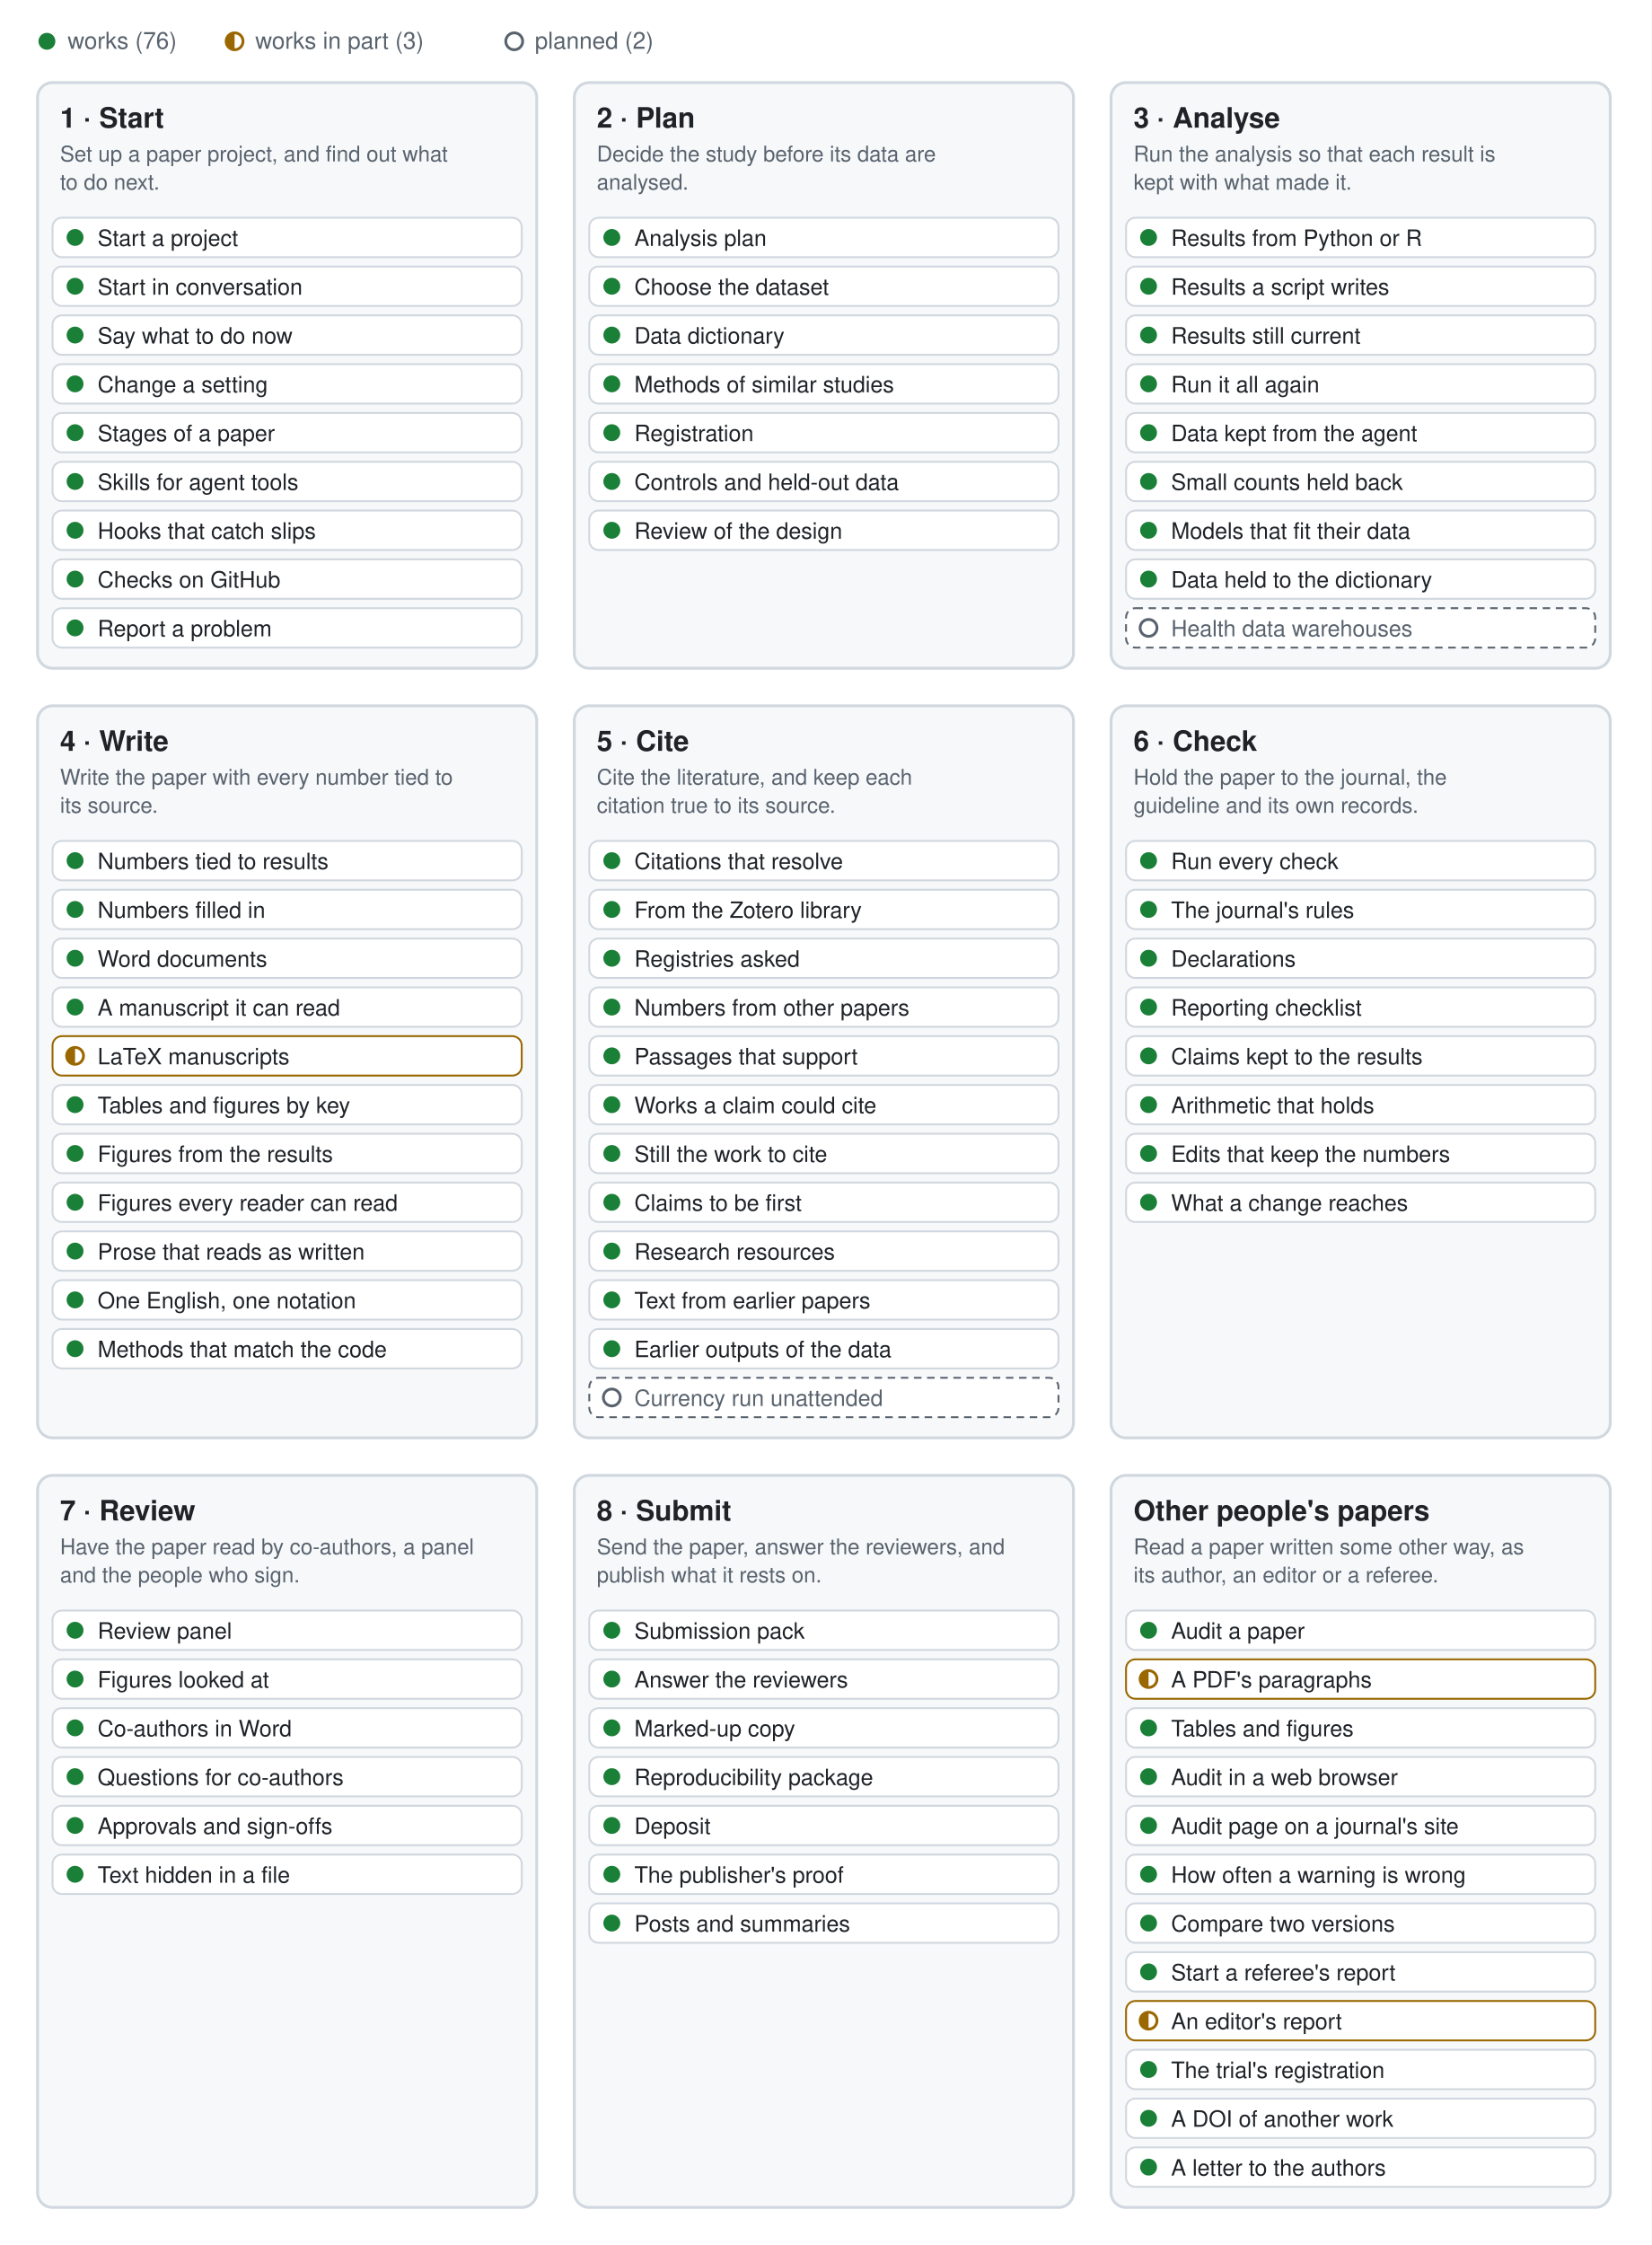
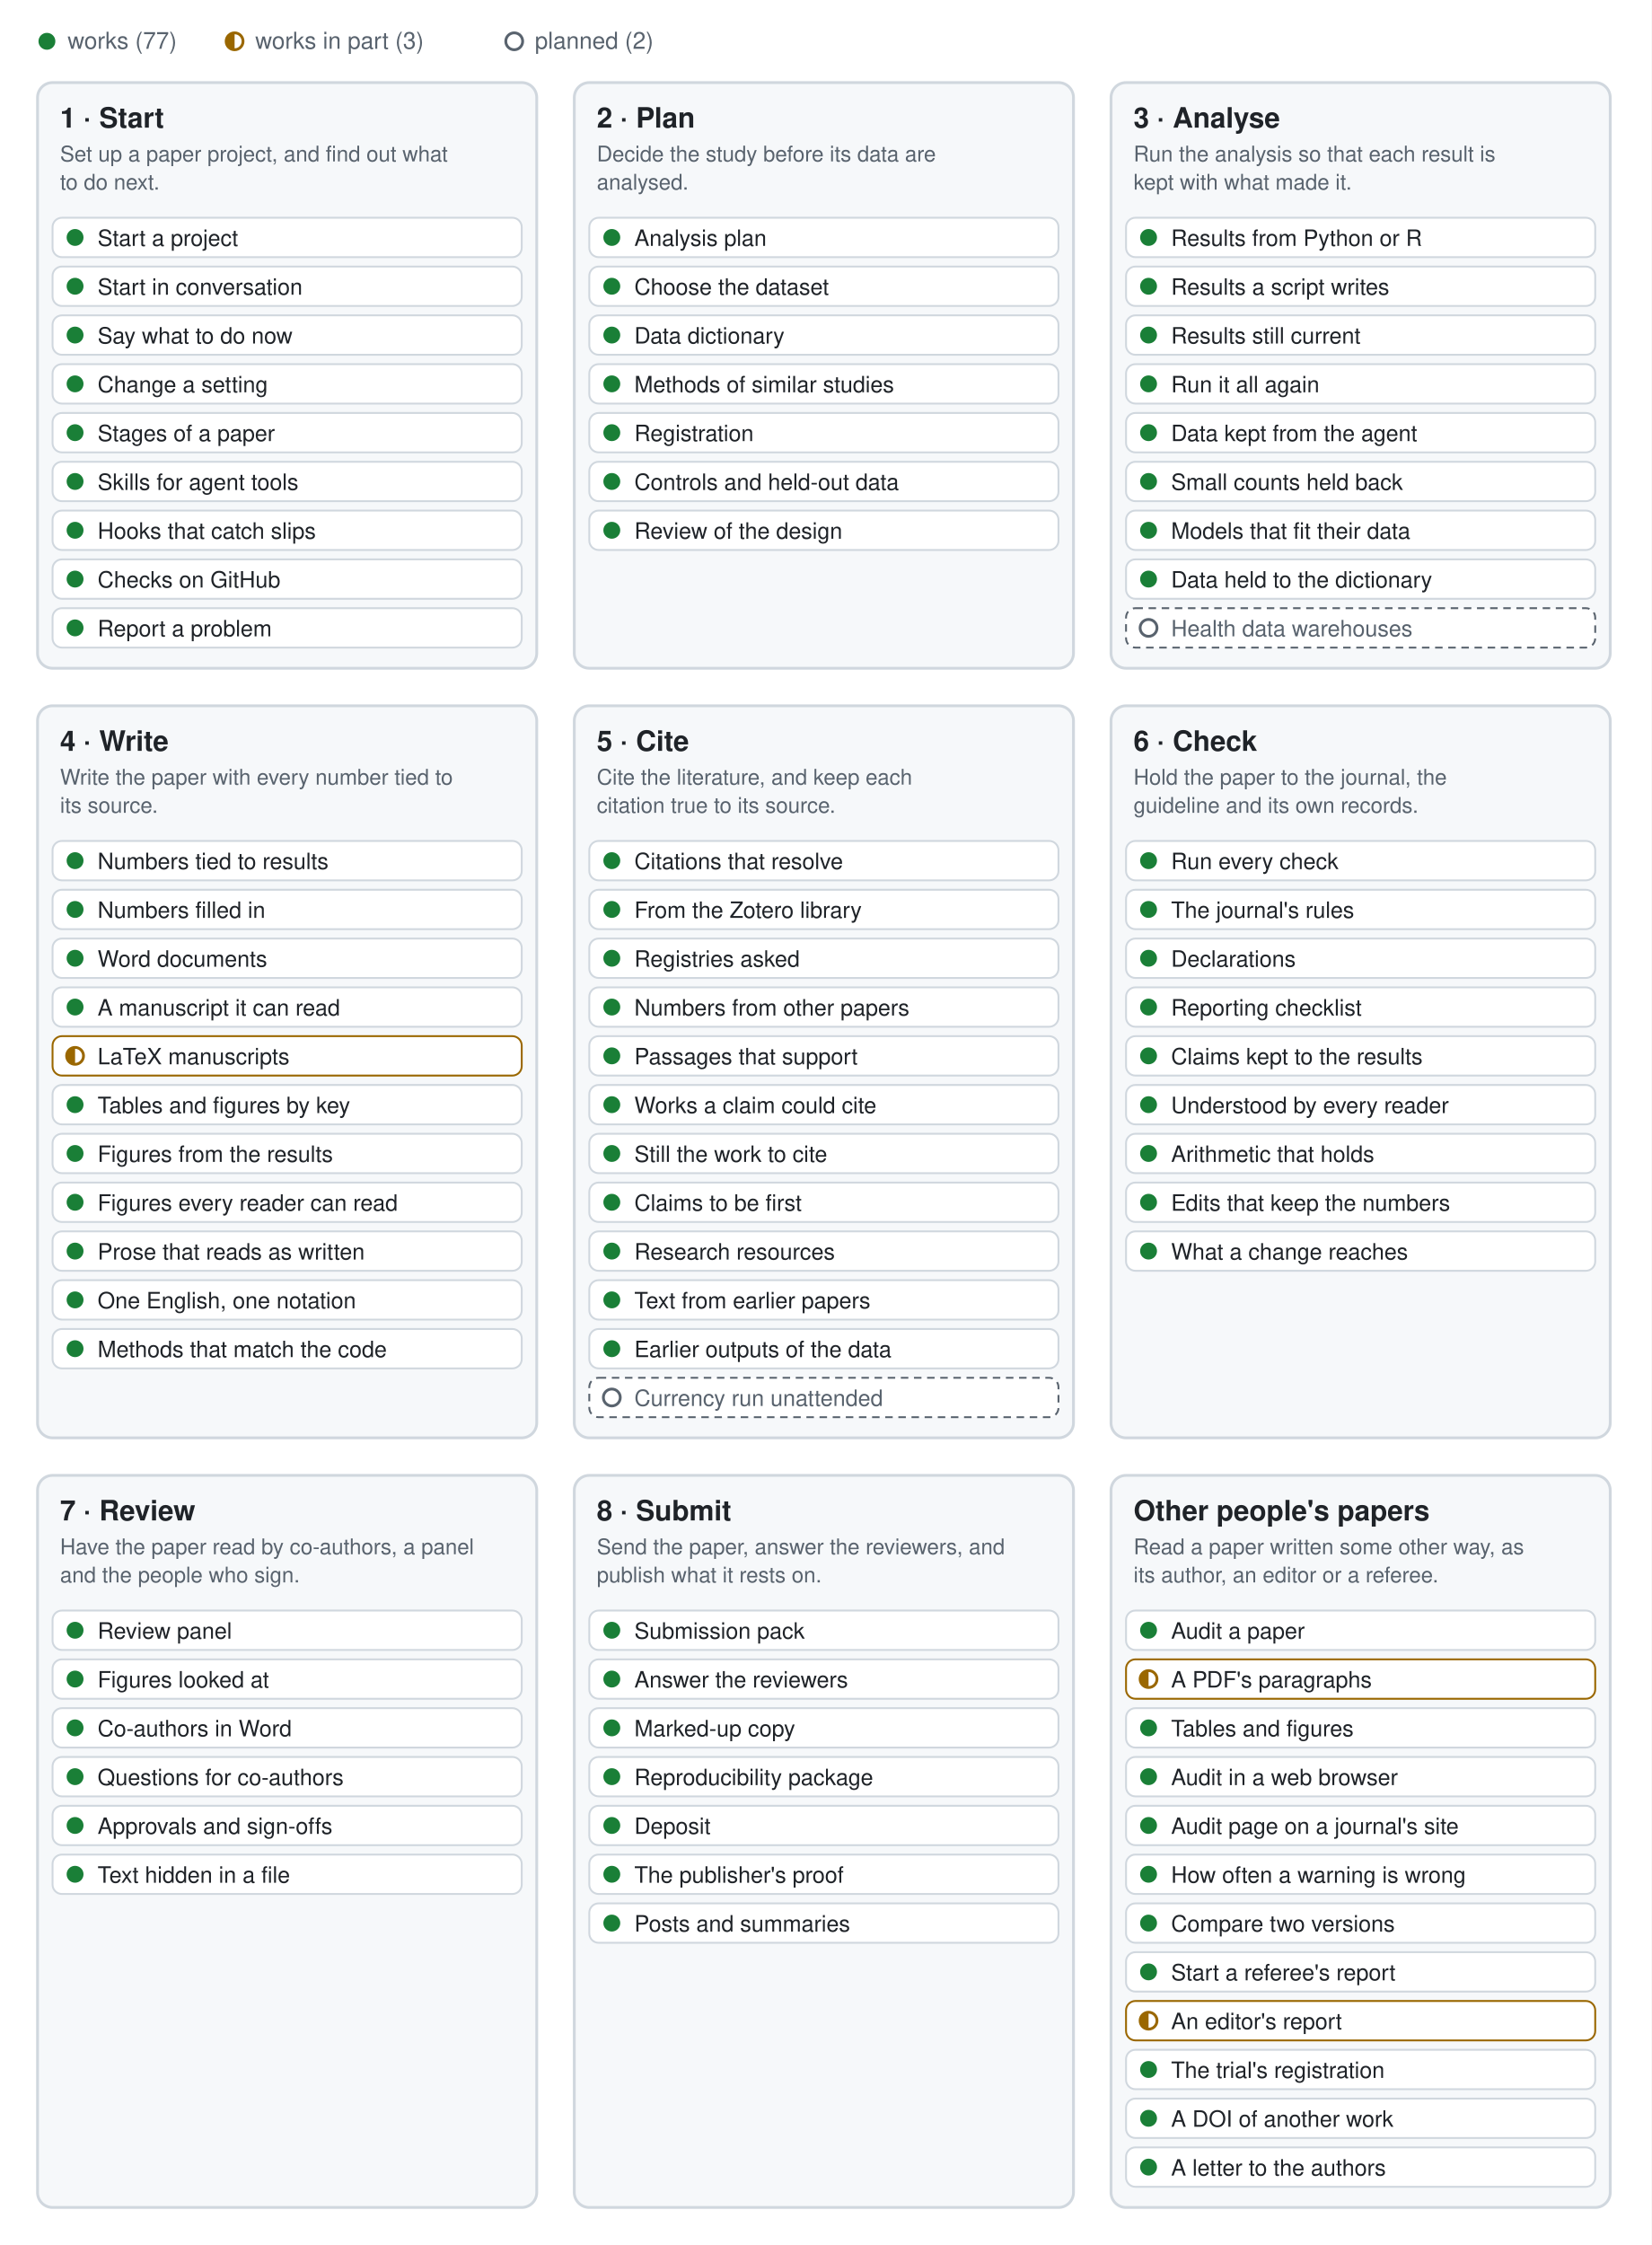
<svg xmlns="http://www.w3.org/2000/svg" viewBox="0 0 880 1196" width="880" height="1196" role="img" font-family="-apple-system, 'Segoe UI', Helvetica, Arial, sans-serif">
  <rect width="880" height="1196" fill="#ffffff" />
  <circle cx="25" cy="22" r="4.5" fill="#1a7f37" />
-   <text x="36" y="26" font-size="12.5" fill="#59636e">works (76)</text>
+   <text x="36" y="26" font-size="12.5" fill="#59636e">works (77)</text>
  <circle cx="125" cy="22" r="4.5" fill="#ffffff" stroke="#9a6700" stroke-width="1.5" />
  <path d="M 125 17.5 A 4.5 4.5 0 0 0 125 26.5 Z" fill="#9a6700" />
  <text x="136" y="26" font-size="12.5" fill="#59636e">works in part (3)</text>
  <circle cx="274" cy="22" r="4.5" fill="#ffffff" stroke="#59636e" stroke-width="1.5" />
  <text x="285" y="26" font-size="12.5" fill="#59636e">planned (2)</text>
  <rect x="20" y="44" width="266" height="312" rx="8" fill="#f6f8fa" stroke="#d0d7de" stroke-width="1.5" />
  <text x="32" y="68" font-size="15" font-weight="600" fill="#1f2328">1 · Start</text>
  <text x="32" y="86" font-size="11.5" fill="#59636e">Set up a paper project, and find out what</text>
  <text x="32" y="101" font-size="11.5" fill="#59636e">to do next.</text>
  <rect x="28" y="116" width="250" height="21" rx="5" fill="#ffffff" stroke="#d0d7de" stroke-width="1" />
  <circle cx="40" cy="126.5" r="4.5" fill="#1a7f37" />
  <text x="52" y="131" font-size="12" fill="#1f2328">Start a project</text>
  <rect x="28" y="142" width="250" height="21" rx="5" fill="#ffffff" stroke="#d0d7de" stroke-width="1" />
  <circle cx="40" cy="152.5" r="4.5" fill="#1a7f37" />
  <text x="52" y="157" font-size="12" fill="#1f2328">Start in conversation</text>
  <rect x="28" y="168" width="250" height="21" rx="5" fill="#ffffff" stroke="#d0d7de" stroke-width="1" />
  <circle cx="40" cy="178.5" r="4.5" fill="#1a7f37" />
  <text x="52" y="183" font-size="12" fill="#1f2328">Say what to do now</text>
  <rect x="28" y="194" width="250" height="21" rx="5" fill="#ffffff" stroke="#d0d7de" stroke-width="1" />
  <circle cx="40" cy="204.5" r="4.5" fill="#1a7f37" />
  <text x="52" y="209" font-size="12" fill="#1f2328">Change a setting</text>
  <rect x="28" y="220" width="250" height="21" rx="5" fill="#ffffff" stroke="#d0d7de" stroke-width="1" />
  <circle cx="40" cy="230.5" r="4.5" fill="#1a7f37" />
  <text x="52" y="235" font-size="12" fill="#1f2328">Stages of a paper</text>
  <rect x="28" y="246" width="250" height="21" rx="5" fill="#ffffff" stroke="#d0d7de" stroke-width="1" />
  <circle cx="40" cy="256.5" r="4.5" fill="#1a7f37" />
  <text x="52" y="261" font-size="12" fill="#1f2328">Skills for agent tools</text>
  <rect x="28" y="272" width="250" height="21" rx="5" fill="#ffffff" stroke="#d0d7de" stroke-width="1" />
  <circle cx="40" cy="282.5" r="4.5" fill="#1a7f37" />
  <text x="52" y="287" font-size="12" fill="#1f2328">Hooks that catch slips</text>
  <rect x="28" y="298" width="250" height="21" rx="5" fill="#ffffff" stroke="#d0d7de" stroke-width="1" />
  <circle cx="40" cy="308.5" r="4.5" fill="#1a7f37" />
  <text x="52" y="313" font-size="12" fill="#1f2328">Checks on GitHub</text>
  <rect x="28" y="324" width="250" height="21" rx="5" fill="#ffffff" stroke="#d0d7de" stroke-width="1" />
  <circle cx="40" cy="334.5" r="4.5" fill="#1a7f37" />
  <text x="52" y="339" font-size="12" fill="#1f2328">Report a problem</text>
  <rect x="306" y="44" width="266" height="312" rx="8" fill="#f6f8fa" stroke="#d0d7de" stroke-width="1.5" />
  <text x="318" y="68" font-size="15" font-weight="600" fill="#1f2328">2 · Plan</text>
  <text x="318" y="86" font-size="11.5" fill="#59636e">Decide the study before its data are</text>
  <text x="318" y="101" font-size="11.5" fill="#59636e">analysed.</text>
  <rect x="314" y="116" width="250" height="21" rx="5" fill="#ffffff" stroke="#d0d7de" stroke-width="1" />
  <circle cx="326" cy="126.5" r="4.5" fill="#1a7f37" />
  <text x="338" y="131" font-size="12" fill="#1f2328">Analysis plan</text>
  <rect x="314" y="142" width="250" height="21" rx="5" fill="#ffffff" stroke="#d0d7de" stroke-width="1" />
  <circle cx="326" cy="152.5" r="4.5" fill="#1a7f37" />
  <text x="338" y="157" font-size="12" fill="#1f2328">Choose the dataset</text>
  <rect x="314" y="168" width="250" height="21" rx="5" fill="#ffffff" stroke="#d0d7de" stroke-width="1" />
  <circle cx="326" cy="178.5" r="4.5" fill="#1a7f37" />
  <text x="338" y="183" font-size="12" fill="#1f2328">Data dictionary</text>
  <rect x="314" y="194" width="250" height="21" rx="5" fill="#ffffff" stroke="#d0d7de" stroke-width="1" />
  <circle cx="326" cy="204.5" r="4.5" fill="#1a7f37" />
  <text x="338" y="209" font-size="12" fill="#1f2328">Methods of similar studies</text>
  <rect x="314" y="220" width="250" height="21" rx="5" fill="#ffffff" stroke="#d0d7de" stroke-width="1" />
  <circle cx="326" cy="230.5" r="4.5" fill="#1a7f37" />
  <text x="338" y="235" font-size="12" fill="#1f2328">Registration</text>
  <rect x="314" y="246" width="250" height="21" rx="5" fill="#ffffff" stroke="#d0d7de" stroke-width="1" />
  <circle cx="326" cy="256.5" r="4.5" fill="#1a7f37" />
  <text x="338" y="261" font-size="12" fill="#1f2328">Controls and held-out data</text>
  <rect x="314" y="272" width="250" height="21" rx="5" fill="#ffffff" stroke="#d0d7de" stroke-width="1" />
  <circle cx="326" cy="282.5" r="4.5" fill="#1a7f37" />
  <text x="338" y="287" font-size="12" fill="#1f2328">Review of the design</text>
  <rect x="592" y="44" width="266" height="312" rx="8" fill="#f6f8fa" stroke="#d0d7de" stroke-width="1.5" />
  <text x="604" y="68" font-size="15" font-weight="600" fill="#1f2328">3 · Analyse</text>
  <text x="604" y="86" font-size="11.5" fill="#59636e">Run the analysis so that each result is</text>
  <text x="604" y="101" font-size="11.5" fill="#59636e">kept with what made it.</text>
  <rect x="600" y="116" width="250" height="21" rx="5" fill="#ffffff" stroke="#d0d7de" stroke-width="1" />
  <circle cx="612" cy="126.5" r="4.5" fill="#1a7f37" />
  <text x="624" y="131" font-size="12" fill="#1f2328">Results from Python or R</text>
  <rect x="600" y="142" width="250" height="21" rx="5" fill="#ffffff" stroke="#d0d7de" stroke-width="1" />
  <circle cx="612" cy="152.5" r="4.5" fill="#1a7f37" />
  <text x="624" y="157" font-size="12" fill="#1f2328">Results a script writes</text>
  <rect x="600" y="168" width="250" height="21" rx="5" fill="#ffffff" stroke="#d0d7de" stroke-width="1" />
  <circle cx="612" cy="178.5" r="4.5" fill="#1a7f37" />
  <text x="624" y="183" font-size="12" fill="#1f2328">Results still current</text>
  <rect x="600" y="194" width="250" height="21" rx="5" fill="#ffffff" stroke="#d0d7de" stroke-width="1" />
  <circle cx="612" cy="204.5" r="4.5" fill="#1a7f37" />
  <text x="624" y="209" font-size="12" fill="#1f2328">Run it all again</text>
  <rect x="600" y="220" width="250" height="21" rx="5" fill="#ffffff" stroke="#d0d7de" stroke-width="1" />
  <circle cx="612" cy="230.5" r="4.5" fill="#1a7f37" />
  <text x="624" y="235" font-size="12" fill="#1f2328">Data kept from the agent</text>
  <rect x="600" y="246" width="250" height="21" rx="5" fill="#ffffff" stroke="#d0d7de" stroke-width="1" />
  <circle cx="612" cy="256.5" r="4.5" fill="#1a7f37" />
  <text x="624" y="261" font-size="12" fill="#1f2328">Small counts held back</text>
  <rect x="600" y="272" width="250" height="21" rx="5" fill="#ffffff" stroke="#d0d7de" stroke-width="1" />
  <circle cx="612" cy="282.5" r="4.5" fill="#1a7f37" />
  <text x="624" y="287" font-size="12" fill="#1f2328">Models that fit their data</text>
  <rect x="600" y="298" width="250" height="21" rx="5" fill="#ffffff" stroke="#d0d7de" stroke-width="1" />
  <circle cx="612" cy="308.5" r="4.5" fill="#1a7f37" />
  <text x="624" y="313" font-size="12" fill="#1f2328">Data held to the dictionary</text>
  <rect x="600" y="324" width="250" height="21" rx="5" fill="#ffffff" stroke="#59636e" stroke-width="1" stroke-dasharray="4 3" />
  <circle cx="612" cy="334.5" r="4.5" fill="#ffffff" stroke="#59636e" stroke-width="1.5" />
  <text x="624" y="339" font-size="12" fill="#59636e">Health data warehouses</text>
  <rect x="20" y="376" width="266" height="390" rx="8" fill="#f6f8fa" stroke="#d0d7de" stroke-width="1.5" />
  <text x="32" y="400" font-size="15" font-weight="600" fill="#1f2328">4 · Write</text>
  <text x="32" y="418" font-size="11.5" fill="#59636e">Write the paper with every number tied to</text>
  <text x="32" y="433" font-size="11.5" fill="#59636e">its source.</text>
  <rect x="28" y="448" width="250" height="21" rx="5" fill="#ffffff" stroke="#d0d7de" stroke-width="1" />
  <circle cx="40" cy="458.5" r="4.5" fill="#1a7f37" />
  <text x="52" y="463" font-size="12" fill="#1f2328">Numbers tied to results</text>
  <rect x="28" y="474" width="250" height="21" rx="5" fill="#ffffff" stroke="#d0d7de" stroke-width="1" />
  <circle cx="40" cy="484.5" r="4.5" fill="#1a7f37" />
  <text x="52" y="489" font-size="12" fill="#1f2328">Numbers filled in</text>
  <rect x="28" y="500" width="250" height="21" rx="5" fill="#ffffff" stroke="#d0d7de" stroke-width="1" />
  <circle cx="40" cy="510.5" r="4.5" fill="#1a7f37" />
  <text x="52" y="515" font-size="12" fill="#1f2328">Word documents</text>
  <rect x="28" y="526" width="250" height="21" rx="5" fill="#ffffff" stroke="#d0d7de" stroke-width="1" />
  <circle cx="40" cy="536.5" r="4.5" fill="#1a7f37" />
  <text x="52" y="541" font-size="12" fill="#1f2328">A manuscript it can read</text>
  <rect x="28" y="552" width="250" height="21" rx="5" fill="#ffffff" stroke="#9a6700" stroke-width="1" />
  <circle cx="40" cy="562.5" r="4.5" fill="#ffffff" stroke="#9a6700" stroke-width="1.5" />
  <path d="M 40 558.0 A 4.5 4.5 0 0 0 40 567.0 Z" fill="#9a6700" />
  <text x="52" y="567" font-size="12" fill="#1f2328">LaTeX manuscripts</text>
  <rect x="28" y="578" width="250" height="21" rx="5" fill="#ffffff" stroke="#d0d7de" stroke-width="1" />
  <circle cx="40" cy="588.5" r="4.5" fill="#1a7f37" />
  <text x="52" y="593" font-size="12" fill="#1f2328">Tables and figures by key</text>
  <rect x="28" y="604" width="250" height="21" rx="5" fill="#ffffff" stroke="#d0d7de" stroke-width="1" />
  <circle cx="40" cy="614.5" r="4.5" fill="#1a7f37" />
  <text x="52" y="619" font-size="12" fill="#1f2328">Figures from the results</text>
  <rect x="28" y="630" width="250" height="21" rx="5" fill="#ffffff" stroke="#d0d7de" stroke-width="1" />
  <circle cx="40" cy="640.5" r="4.5" fill="#1a7f37" />
  <text x="52" y="645" font-size="12" fill="#1f2328">Figures every reader can read</text>
  <rect x="28" y="656" width="250" height="21" rx="5" fill="#ffffff" stroke="#d0d7de" stroke-width="1" />
  <circle cx="40" cy="666.5" r="4.5" fill="#1a7f37" />
  <text x="52" y="671" font-size="12" fill="#1f2328">Prose that reads as written</text>
  <rect x="28" y="682" width="250" height="21" rx="5" fill="#ffffff" stroke="#d0d7de" stroke-width="1" />
  <circle cx="40" cy="692.5" r="4.5" fill="#1a7f37" />
  <text x="52" y="697" font-size="12" fill="#1f2328">One English, one notation</text>
  <rect x="28" y="708" width="250" height="21" rx="5" fill="#ffffff" stroke="#d0d7de" stroke-width="1" />
  <circle cx="40" cy="718.5" r="4.5" fill="#1a7f37" />
  <text x="52" y="723" font-size="12" fill="#1f2328">Methods that match the code</text>
  <rect x="306" y="376" width="266" height="390" rx="8" fill="#f6f8fa" stroke="#d0d7de" stroke-width="1.5" />
  <text x="318" y="400" font-size="15" font-weight="600" fill="#1f2328">5 · Cite</text>
  <text x="318" y="418" font-size="11.5" fill="#59636e">Cite the literature, and keep each</text>
  <text x="318" y="433" font-size="11.5" fill="#59636e">citation true to its source.</text>
  <rect x="314" y="448" width="250" height="21" rx="5" fill="#ffffff" stroke="#d0d7de" stroke-width="1" />
  <circle cx="326" cy="458.5" r="4.5" fill="#1a7f37" />
  <text x="338" y="463" font-size="12" fill="#1f2328">Citations that resolve</text>
  <rect x="314" y="474" width="250" height="21" rx="5" fill="#ffffff" stroke="#d0d7de" stroke-width="1" />
  <circle cx="326" cy="484.5" r="4.5" fill="#1a7f37" />
  <text x="338" y="489" font-size="12" fill="#1f2328">From the Zotero library</text>
  <rect x="314" y="500" width="250" height="21" rx="5" fill="#ffffff" stroke="#d0d7de" stroke-width="1" />
  <circle cx="326" cy="510.5" r="4.5" fill="#1a7f37" />
  <text x="338" y="515" font-size="12" fill="#1f2328">Registries asked</text>
  <rect x="314" y="526" width="250" height="21" rx="5" fill="#ffffff" stroke="#d0d7de" stroke-width="1" />
  <circle cx="326" cy="536.5" r="4.5" fill="#1a7f37" />
  <text x="338" y="541" font-size="12" fill="#1f2328">Numbers from other papers</text>
  <rect x="314" y="552" width="250" height="21" rx="5" fill="#ffffff" stroke="#d0d7de" stroke-width="1" />
  <circle cx="326" cy="562.5" r="4.5" fill="#1a7f37" />
  <text x="338" y="567" font-size="12" fill="#1f2328">Passages that support</text>
  <rect x="314" y="578" width="250" height="21" rx="5" fill="#ffffff" stroke="#d0d7de" stroke-width="1" />
  <circle cx="326" cy="588.5" r="4.5" fill="#1a7f37" />
  <text x="338" y="593" font-size="12" fill="#1f2328">Works a claim could cite</text>
  <rect x="314" y="604" width="250" height="21" rx="5" fill="#ffffff" stroke="#d0d7de" stroke-width="1" />
  <circle cx="326" cy="614.5" r="4.5" fill="#1a7f37" />
  <text x="338" y="619" font-size="12" fill="#1f2328">Still the work to cite</text>
  <rect x="314" y="630" width="250" height="21" rx="5" fill="#ffffff" stroke="#d0d7de" stroke-width="1" />
  <circle cx="326" cy="640.5" r="4.5" fill="#1a7f37" />
  <text x="338" y="645" font-size="12" fill="#1f2328">Claims to be first</text>
  <rect x="314" y="656" width="250" height="21" rx="5" fill="#ffffff" stroke="#d0d7de" stroke-width="1" />
  <circle cx="326" cy="666.5" r="4.5" fill="#1a7f37" />
  <text x="338" y="671" font-size="12" fill="#1f2328">Research resources</text>
  <rect x="314" y="682" width="250" height="21" rx="5" fill="#ffffff" stroke="#d0d7de" stroke-width="1" />
  <circle cx="326" cy="692.5" r="4.5" fill="#1a7f37" />
  <text x="338" y="697" font-size="12" fill="#1f2328">Text from earlier papers</text>
  <rect x="314" y="708" width="250" height="21" rx="5" fill="#ffffff" stroke="#d0d7de" stroke-width="1" />
  <circle cx="326" cy="718.5" r="4.5" fill="#1a7f37" />
  <text x="338" y="723" font-size="12" fill="#1f2328">Earlier outputs of the data</text>
  <rect x="314" y="734" width="250" height="21" rx="5" fill="#ffffff" stroke="#59636e" stroke-width="1" stroke-dasharray="4 3" />
  <circle cx="326" cy="744.5" r="4.5" fill="#ffffff" stroke="#59636e" stroke-width="1.5" />
  <text x="338" y="749" font-size="12" fill="#59636e">Currency run unattended</text>
  <rect x="592" y="376" width="266" height="390" rx="8" fill="#f6f8fa" stroke="#d0d7de" stroke-width="1.5" />
  <text x="604" y="400" font-size="15" font-weight="600" fill="#1f2328">6 · Check</text>
  <text x="604" y="418" font-size="11.5" fill="#59636e">Hold the paper to the journal, the</text>
  <text x="604" y="433" font-size="11.5" fill="#59636e">guideline and its own records.</text>
  <rect x="600" y="448" width="250" height="21" rx="5" fill="#ffffff" stroke="#d0d7de" stroke-width="1" />
  <circle cx="612" cy="458.5" r="4.5" fill="#1a7f37" />
  <text x="624" y="463" font-size="12" fill="#1f2328">Run every check</text>
  <rect x="600" y="474" width="250" height="21" rx="5" fill="#ffffff" stroke="#d0d7de" stroke-width="1" />
  <circle cx="612" cy="484.5" r="4.5" fill="#1a7f37" />
  <text x="624" y="489" font-size="12" fill="#1f2328">The journal's rules</text>
  <rect x="600" y="500" width="250" height="21" rx="5" fill="#ffffff" stroke="#d0d7de" stroke-width="1" />
  <circle cx="612" cy="510.5" r="4.5" fill="#1a7f37" />
  <text x="624" y="515" font-size="12" fill="#1f2328">Declarations</text>
  <rect x="600" y="526" width="250" height="21" rx="5" fill="#ffffff" stroke="#d0d7de" stroke-width="1" />
  <circle cx="612" cy="536.5" r="4.5" fill="#1a7f37" />
  <text x="624" y="541" font-size="12" fill="#1f2328">Reporting checklist</text>
  <rect x="600" y="552" width="250" height="21" rx="5" fill="#ffffff" stroke="#d0d7de" stroke-width="1" />
  <circle cx="612" cy="562.5" r="4.5" fill="#1a7f37" />
  <text x="624" y="567" font-size="12" fill="#1f2328">Claims kept to the results</text>
  <rect x="600" y="578" width="250" height="21" rx="5" fill="#ffffff" stroke="#d0d7de" stroke-width="1" />
  <circle cx="612" cy="588.5" r="4.5" fill="#1a7f37" />
-   <text x="624" y="593" font-size="12" fill="#1f2328">Arithmetic that holds</text>
+   <text x="624" y="593" font-size="12" fill="#1f2328">Understood by every reader</text>
  <rect x="600" y="604" width="250" height="21" rx="5" fill="#ffffff" stroke="#d0d7de" stroke-width="1" />
  <circle cx="612" cy="614.5" r="4.5" fill="#1a7f37" />
-   <text x="624" y="619" font-size="12" fill="#1f2328">Edits that keep the numbers</text>
+   <text x="624" y="619" font-size="12" fill="#1f2328">Arithmetic that holds</text>
  <rect x="600" y="630" width="250" height="21" rx="5" fill="#ffffff" stroke="#d0d7de" stroke-width="1" />
  <circle cx="612" cy="640.5" r="4.5" fill="#1a7f37" />
-   <text x="624" y="645" font-size="12" fill="#1f2328">What a change reaches</text>
+   <text x="624" y="645" font-size="12" fill="#1f2328">Edits that keep the numbers</text>
+   <rect x="600" y="656" width="250" height="21" rx="5" fill="#ffffff" stroke="#d0d7de" stroke-width="1" />
+   <circle cx="612" cy="666.5" r="4.5" fill="#1a7f37" />
+   <text x="624" y="671" font-size="12" fill="#1f2328">What a change reaches</text>
  <rect x="20" y="786" width="266" height="390" rx="8" fill="#f6f8fa" stroke="#d0d7de" stroke-width="1.5" />
  <text x="32" y="810" font-size="15" font-weight="600" fill="#1f2328">7 · Review</text>
  <text x="32" y="828" font-size="11.5" fill="#59636e">Have the paper read by co-authors, a panel</text>
  <text x="32" y="843" font-size="11.5" fill="#59636e">and the people who sign.</text>
  <rect x="28" y="858" width="250" height="21" rx="5" fill="#ffffff" stroke="#d0d7de" stroke-width="1" />
  <circle cx="40" cy="868.5" r="4.5" fill="#1a7f37" />
  <text x="52" y="873" font-size="12" fill="#1f2328">Review panel</text>
  <rect x="28" y="884" width="250" height="21" rx="5" fill="#ffffff" stroke="#d0d7de" stroke-width="1" />
  <circle cx="40" cy="894.5" r="4.5" fill="#1a7f37" />
  <text x="52" y="899" font-size="12" fill="#1f2328">Figures looked at</text>
  <rect x="28" y="910" width="250" height="21" rx="5" fill="#ffffff" stroke="#d0d7de" stroke-width="1" />
  <circle cx="40" cy="920.5" r="4.5" fill="#1a7f37" />
  <text x="52" y="925" font-size="12" fill="#1f2328">Co-authors in Word</text>
  <rect x="28" y="936" width="250" height="21" rx="5" fill="#ffffff" stroke="#d0d7de" stroke-width="1" />
  <circle cx="40" cy="946.5" r="4.5" fill="#1a7f37" />
  <text x="52" y="951" font-size="12" fill="#1f2328">Questions for co-authors</text>
  <rect x="28" y="962" width="250" height="21" rx="5" fill="#ffffff" stroke="#d0d7de" stroke-width="1" />
  <circle cx="40" cy="972.5" r="4.5" fill="#1a7f37" />
  <text x="52" y="977" font-size="12" fill="#1f2328">Approvals and sign-offs</text>
  <rect x="28" y="988" width="250" height="21" rx="5" fill="#ffffff" stroke="#d0d7de" stroke-width="1" />
  <circle cx="40" cy="998.5" r="4.5" fill="#1a7f37" />
  <text x="52" y="1003" font-size="12" fill="#1f2328">Text hidden in a file</text>
  <rect x="306" y="786" width="266" height="390" rx="8" fill="#f6f8fa" stroke="#d0d7de" stroke-width="1.5" />
  <text x="318" y="810" font-size="15" font-weight="600" fill="#1f2328">8 · Submit</text>
  <text x="318" y="828" font-size="11.5" fill="#59636e">Send the paper, answer the reviewers, and</text>
  <text x="318" y="843" font-size="11.5" fill="#59636e">publish what it rests on.</text>
  <rect x="314" y="858" width="250" height="21" rx="5" fill="#ffffff" stroke="#d0d7de" stroke-width="1" />
  <circle cx="326" cy="868.5" r="4.5" fill="#1a7f37" />
  <text x="338" y="873" font-size="12" fill="#1f2328">Submission pack</text>
  <rect x="314" y="884" width="250" height="21" rx="5" fill="#ffffff" stroke="#d0d7de" stroke-width="1" />
  <circle cx="326" cy="894.5" r="4.5" fill="#1a7f37" />
  <text x="338" y="899" font-size="12" fill="#1f2328">Answer the reviewers</text>
  <rect x="314" y="910" width="250" height="21" rx="5" fill="#ffffff" stroke="#d0d7de" stroke-width="1" />
  <circle cx="326" cy="920.5" r="4.5" fill="#1a7f37" />
  <text x="338" y="925" font-size="12" fill="#1f2328">Marked-up copy</text>
  <rect x="314" y="936" width="250" height="21" rx="5" fill="#ffffff" stroke="#d0d7de" stroke-width="1" />
  <circle cx="326" cy="946.5" r="4.5" fill="#1a7f37" />
  <text x="338" y="951" font-size="12" fill="#1f2328">Reproducibility package</text>
  <rect x="314" y="962" width="250" height="21" rx="5" fill="#ffffff" stroke="#d0d7de" stroke-width="1" />
  <circle cx="326" cy="972.5" r="4.5" fill="#1a7f37" />
  <text x="338" y="977" font-size="12" fill="#1f2328">Deposit</text>
  <rect x="314" y="988" width="250" height="21" rx="5" fill="#ffffff" stroke="#d0d7de" stroke-width="1" />
  <circle cx="326" cy="998.5" r="4.5" fill="#1a7f37" />
  <text x="338" y="1003" font-size="12" fill="#1f2328">The publisher's proof</text>
  <rect x="314" y="1014" width="250" height="21" rx="5" fill="#ffffff" stroke="#d0d7de" stroke-width="1" />
  <circle cx="326" cy="1024.5" r="4.5" fill="#1a7f37" />
  <text x="338" y="1029" font-size="12" fill="#1f2328">Posts and summaries</text>
  <rect x="592" y="786" width="266" height="390" rx="8" fill="#f6f8fa" stroke="#d0d7de" stroke-width="1.5" />
  <text x="604" y="810" font-size="15" font-weight="600" fill="#1f2328">Other people's papers</text>
  <text x="604" y="828" font-size="11.5" fill="#59636e">Read a paper written some other way, as</text>
  <text x="604" y="843" font-size="11.5" fill="#59636e">its author, an editor or a referee.</text>
  <rect x="600" y="858" width="250" height="21" rx="5" fill="#ffffff" stroke="#d0d7de" stroke-width="1" />
  <circle cx="612" cy="868.5" r="4.5" fill="#1a7f37" />
  <text x="624" y="873" font-size="12" fill="#1f2328">Audit a paper</text>
  <rect x="600" y="884" width="250" height="21" rx="5" fill="#ffffff" stroke="#9a6700" stroke-width="1" />
  <circle cx="612" cy="894.5" r="4.5" fill="#ffffff" stroke="#9a6700" stroke-width="1.5" />
  <path d="M 612 890.0 A 4.5 4.5 0 0 0 612 899.0 Z" fill="#9a6700" />
  <text x="624" y="899" font-size="12" fill="#1f2328">A PDF's paragraphs</text>
  <rect x="600" y="910" width="250" height="21" rx="5" fill="#ffffff" stroke="#d0d7de" stroke-width="1" />
  <circle cx="612" cy="920.5" r="4.5" fill="#1a7f37" />
  <text x="624" y="925" font-size="12" fill="#1f2328">Tables and figures</text>
  <rect x="600" y="936" width="250" height="21" rx="5" fill="#ffffff" stroke="#d0d7de" stroke-width="1" />
  <circle cx="612" cy="946.5" r="4.5" fill="#1a7f37" />
  <text x="624" y="951" font-size="12" fill="#1f2328">Audit in a web browser</text>
  <rect x="600" y="962" width="250" height="21" rx="5" fill="#ffffff" stroke="#d0d7de" stroke-width="1" />
  <circle cx="612" cy="972.5" r="4.5" fill="#1a7f37" />
  <text x="624" y="977" font-size="12" fill="#1f2328">Audit page on a journal's site</text>
  <rect x="600" y="988" width="250" height="21" rx="5" fill="#ffffff" stroke="#d0d7de" stroke-width="1" />
  <circle cx="612" cy="998.5" r="4.5" fill="#1a7f37" />
  <text x="624" y="1003" font-size="12" fill="#1f2328">How often a warning is wrong</text>
  <rect x="600" y="1014" width="250" height="21" rx="5" fill="#ffffff" stroke="#d0d7de" stroke-width="1" />
  <circle cx="612" cy="1024.5" r="4.5" fill="#1a7f37" />
  <text x="624" y="1029" font-size="12" fill="#1f2328">Compare two versions</text>
  <rect x="600" y="1040" width="250" height="21" rx="5" fill="#ffffff" stroke="#d0d7de" stroke-width="1" />
  <circle cx="612" cy="1050.5" r="4.5" fill="#1a7f37" />
  <text x="624" y="1055" font-size="12" fill="#1f2328">Start a referee's report</text>
  <rect x="600" y="1066" width="250" height="21" rx="5" fill="#ffffff" stroke="#9a6700" stroke-width="1" />
  <circle cx="612" cy="1076.5" r="4.5" fill="#ffffff" stroke="#9a6700" stroke-width="1.5" />
  <path d="M 612 1072.0 A 4.5 4.5 0 0 0 612 1081.0 Z" fill="#9a6700" />
  <text x="624" y="1081" font-size="12" fill="#1f2328">An editor's report</text>
  <rect x="600" y="1092" width="250" height="21" rx="5" fill="#ffffff" stroke="#d0d7de" stroke-width="1" />
  <circle cx="612" cy="1102.5" r="4.5" fill="#1a7f37" />
  <text x="624" y="1107" font-size="12" fill="#1f2328">The trial's registration</text>
  <rect x="600" y="1118" width="250" height="21" rx="5" fill="#ffffff" stroke="#d0d7de" stroke-width="1" />
  <circle cx="612" cy="1128.5" r="4.5" fill="#1a7f37" />
  <text x="624" y="1133" font-size="12" fill="#1f2328">A DOI of another work</text>
  <rect x="600" y="1144" width="250" height="21" rx="5" fill="#ffffff" stroke="#d0d7de" stroke-width="1" />
  <circle cx="612" cy="1154.5" r="4.5" fill="#1a7f37" />
  <text x="624" y="1159" font-size="12" fill="#1f2328">A letter to the authors</text>
</svg>
